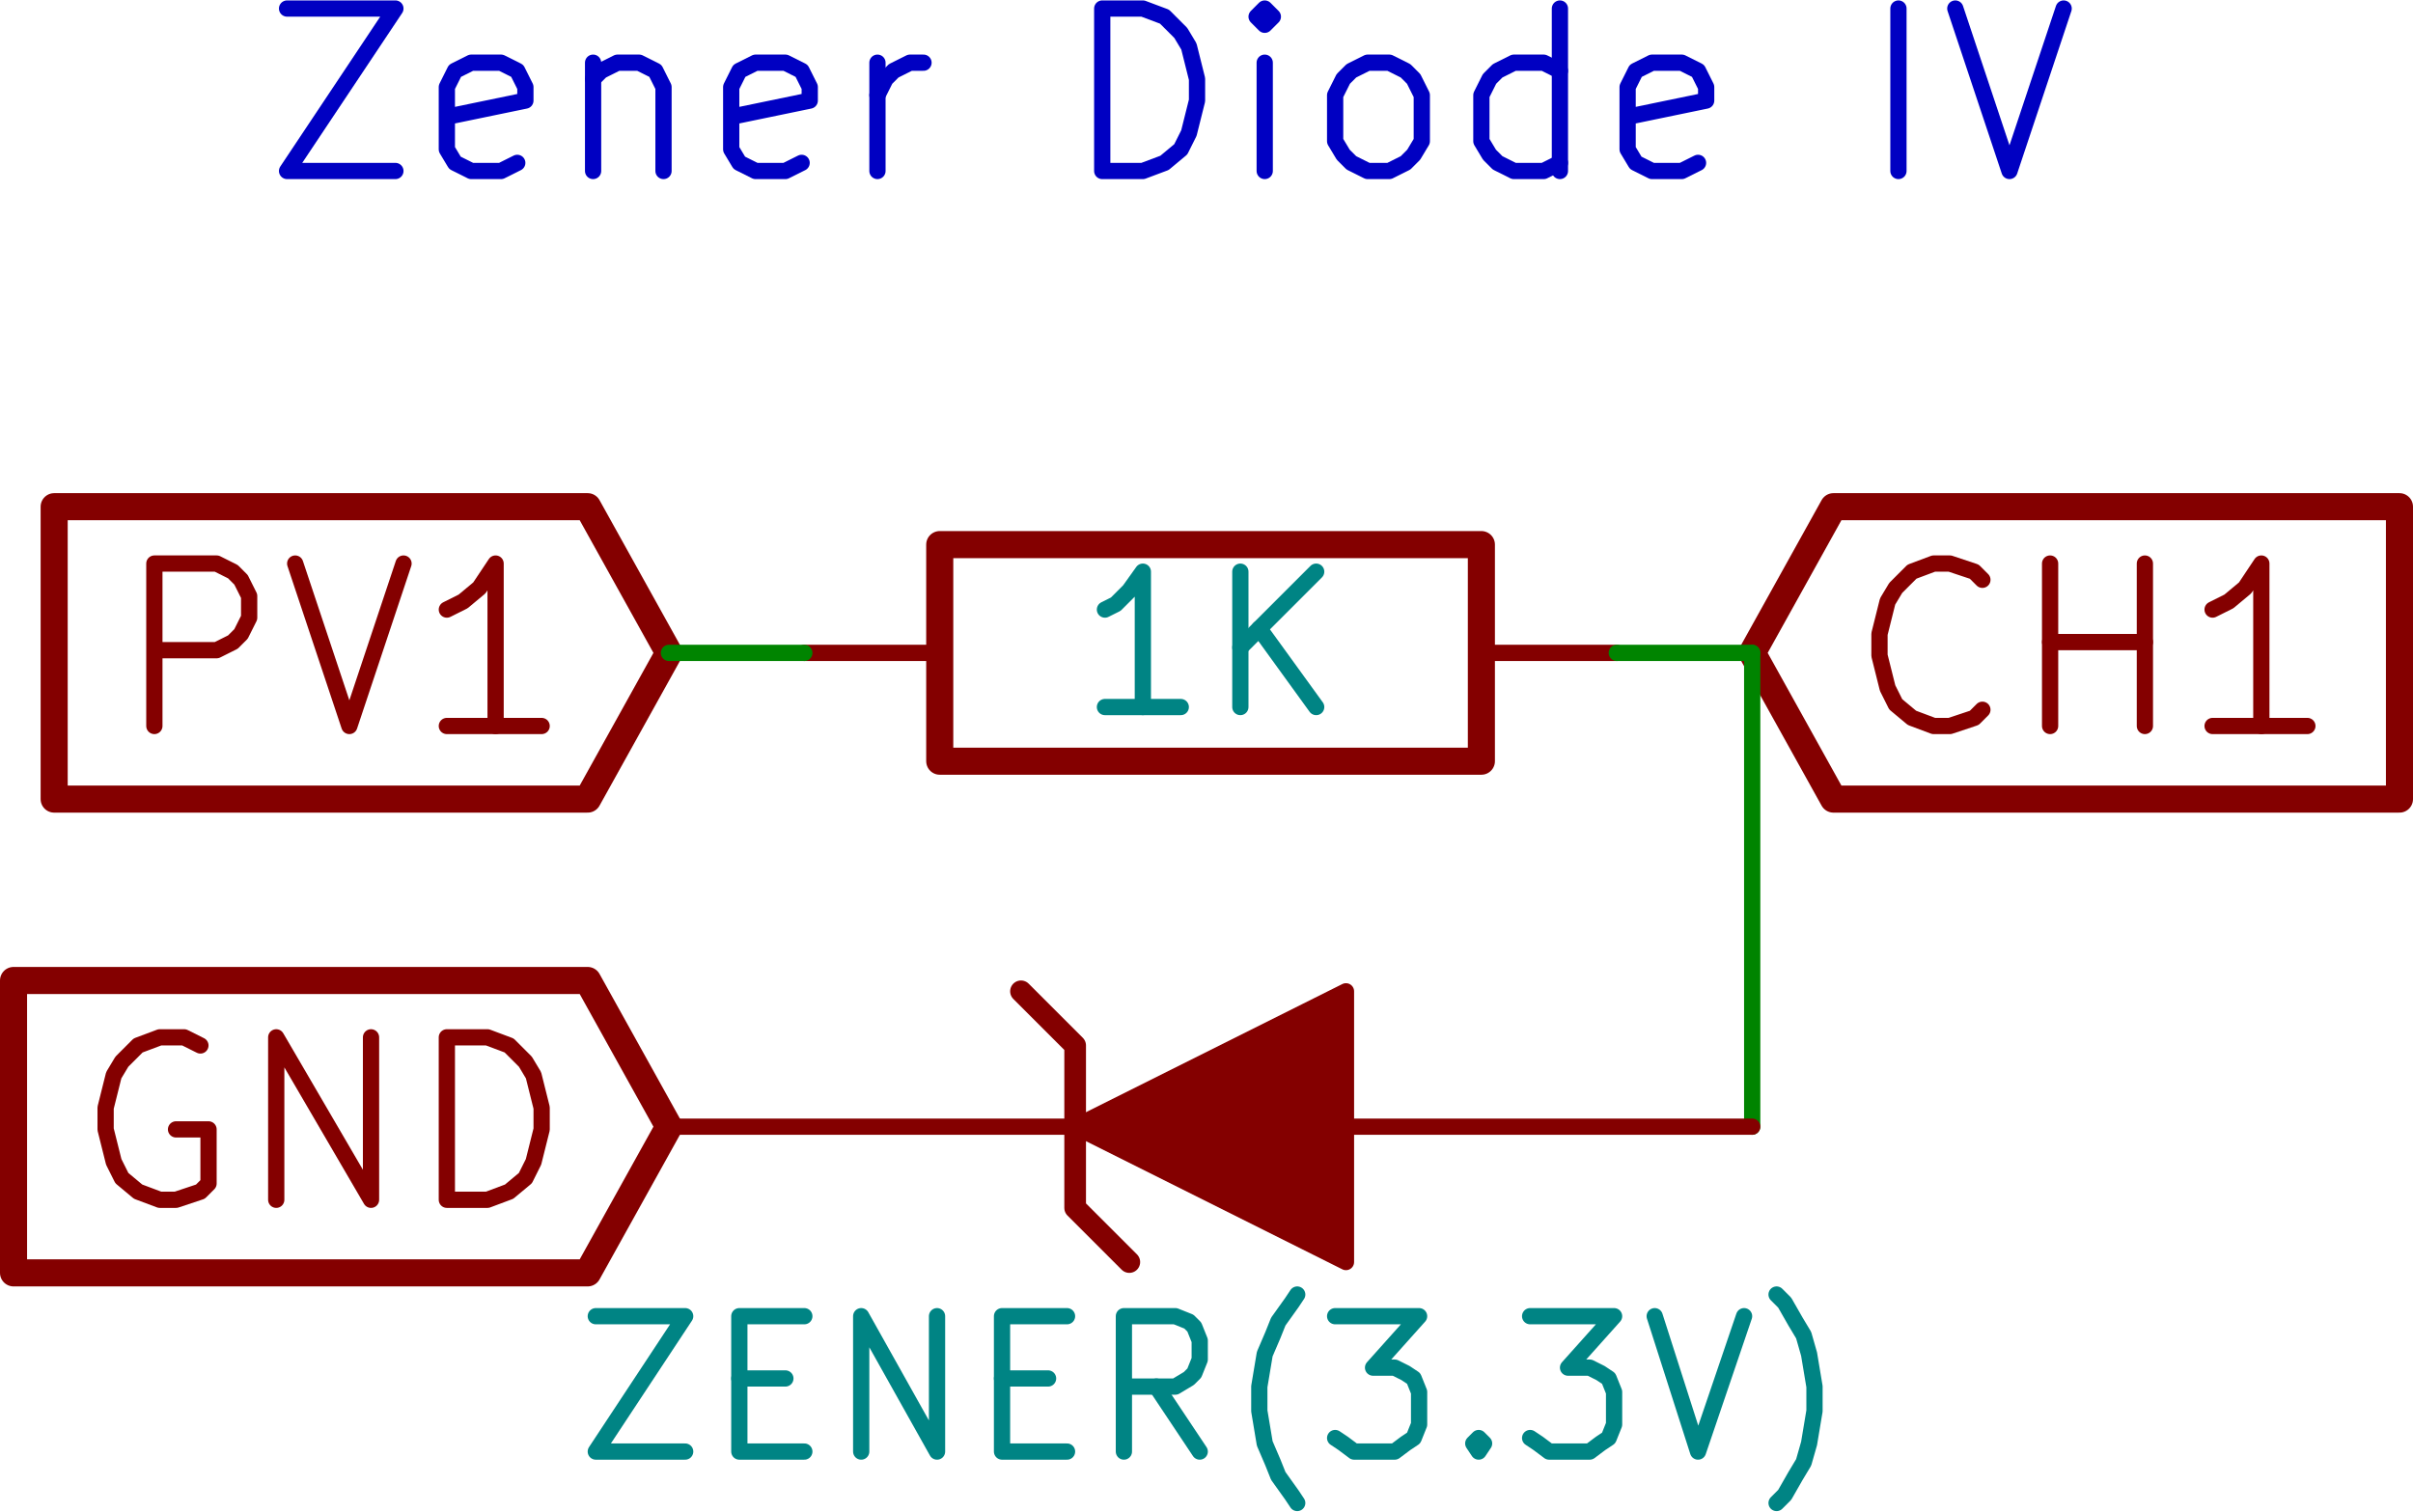
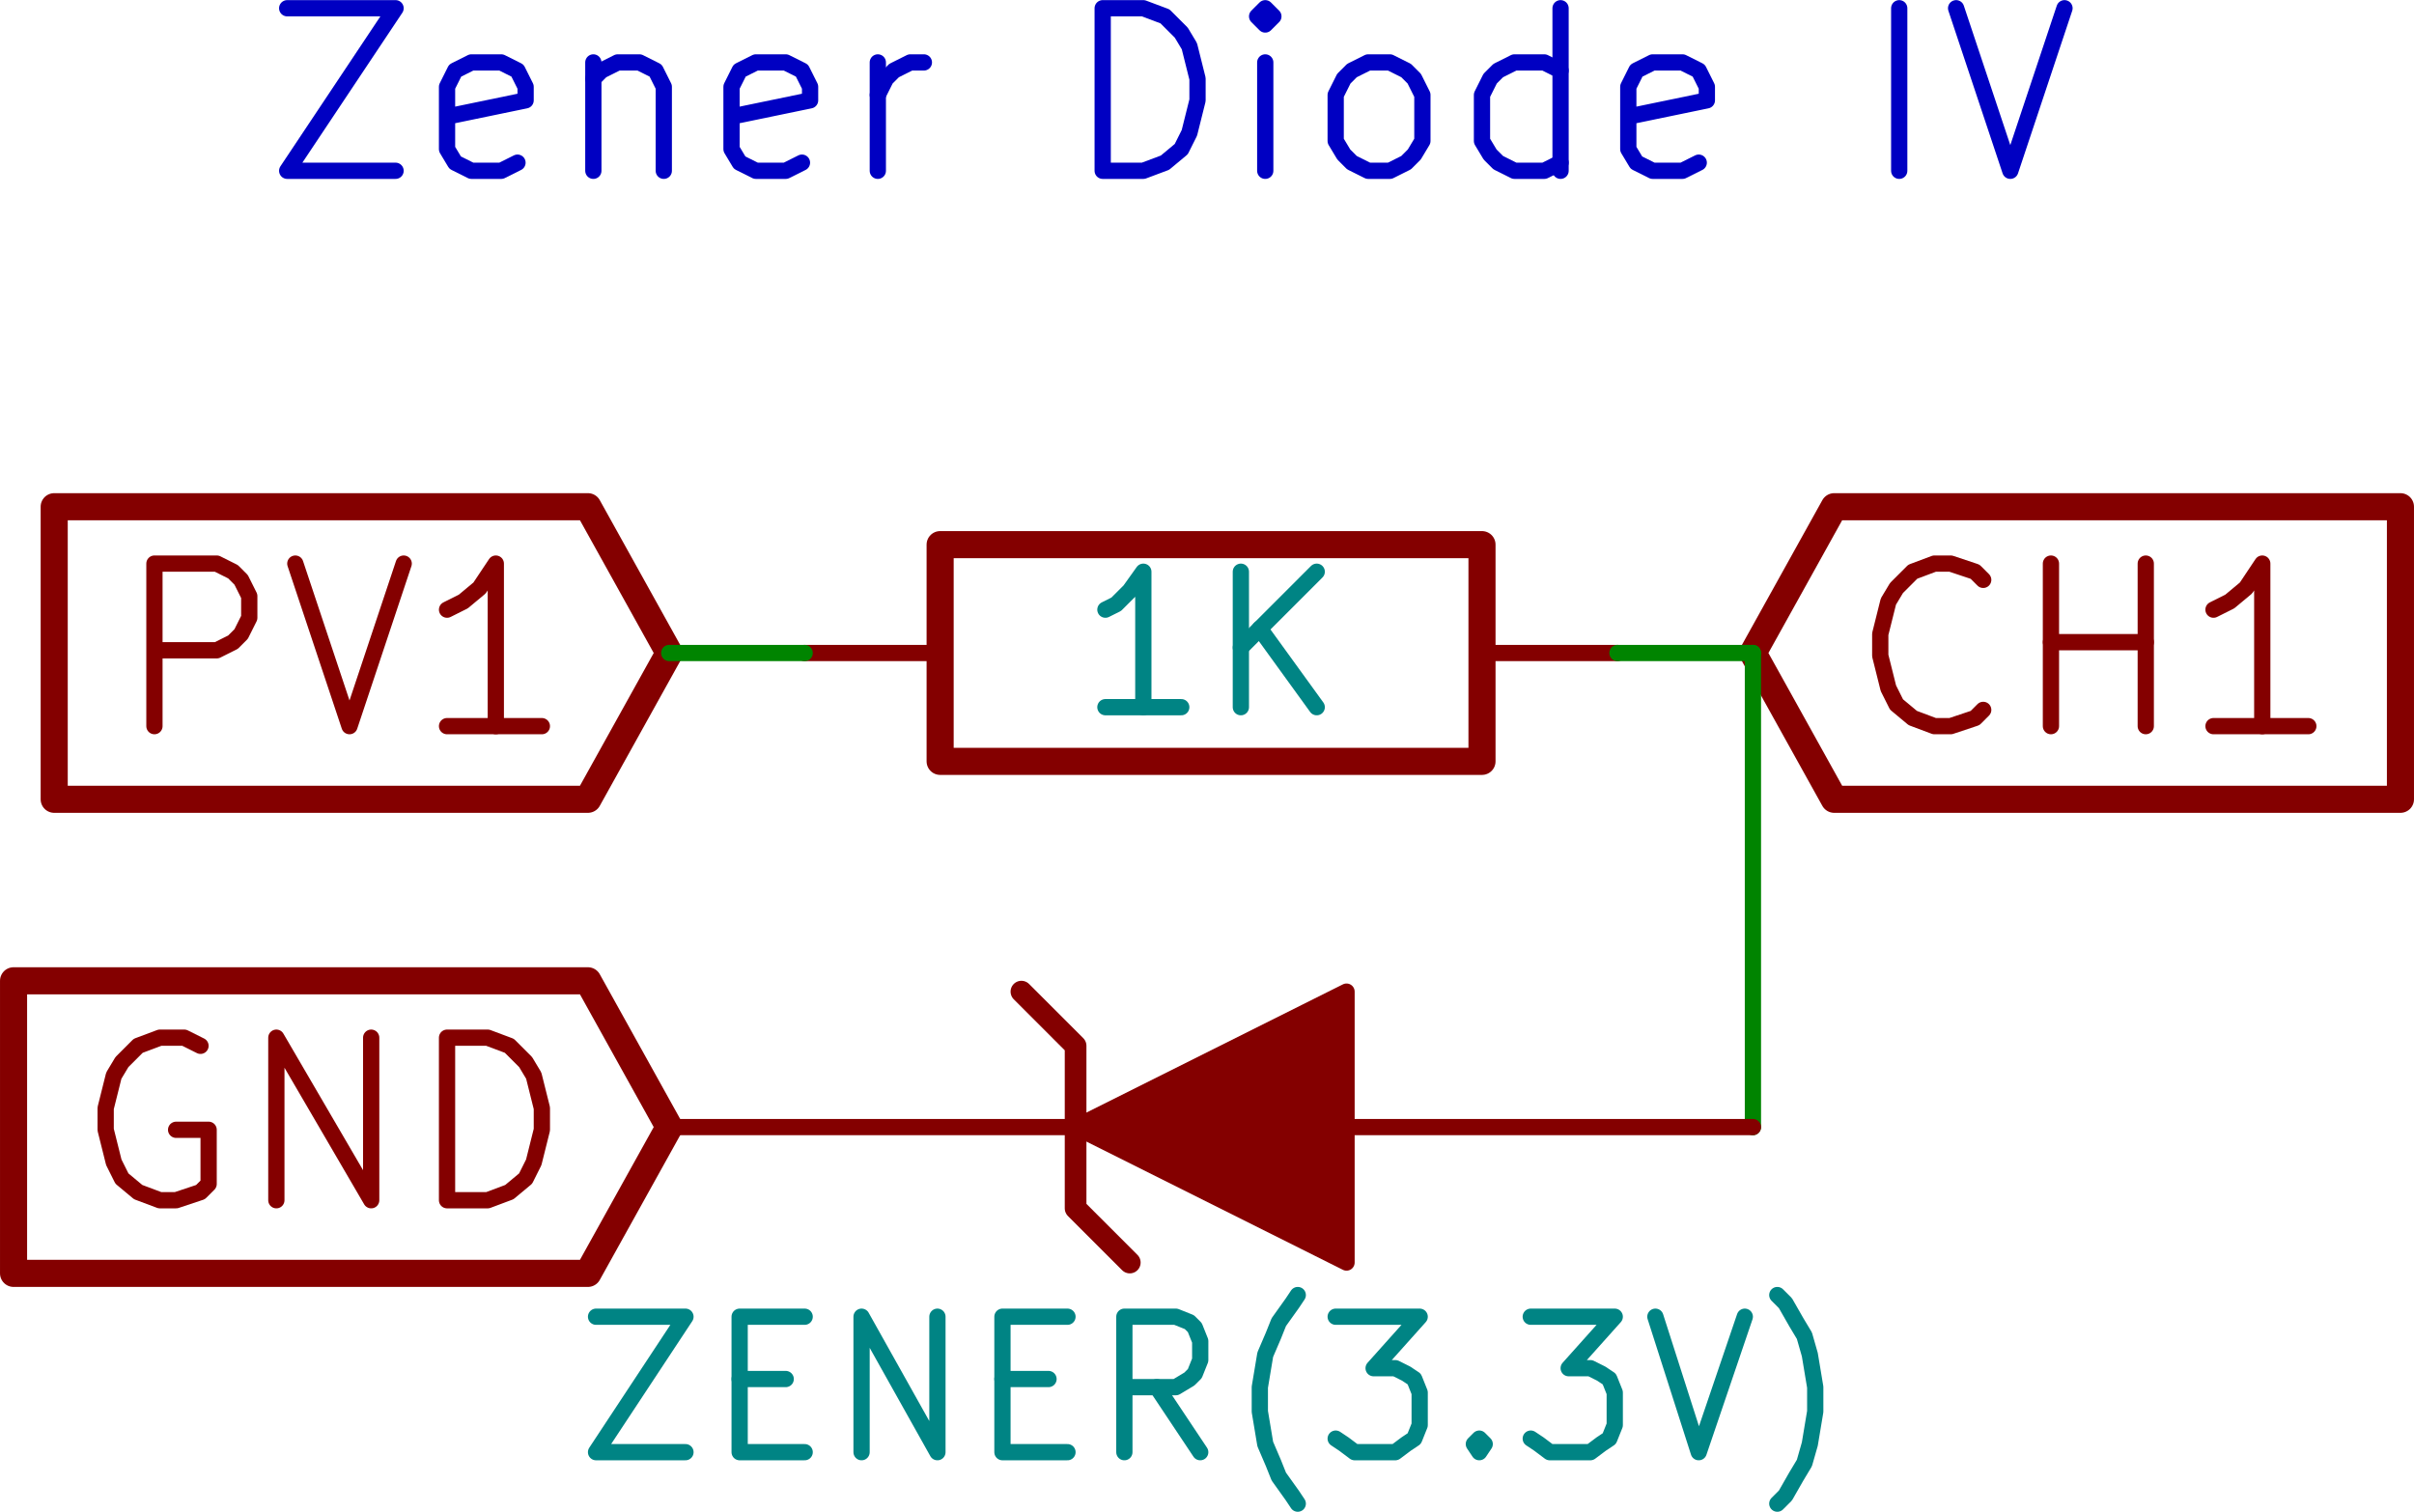
- <svg xmlns="http://www.w3.org/2000/svg" version="1.1" width="2.263cm" height="1.418cm" viewBox="0 0 8909.998 5580.782" id="svg2">
-   <defs id="defs1236" />
-   <g style="fill:#000000;fill-opacity:1;stroke:#000000;stroke-linecap:round;stroke-linejoin:round;stroke-opacity:1" id="g8" transform="translate(-17864.523,-40988.093)" />
-   <g style="fill:#000000;fill-opacity:0;stroke:#000000;stroke-width:60;stroke-linecap:round;stroke-linejoin:round;stroke-opacity:1" id="g10" transform="translate(-17864.523,-40988.093)" />
-   <g style="fill:#840000;fill-opacity:0;stroke:#840000;stroke-width:0;stroke-linecap:round;stroke-linejoin:round;stroke-opacity:1" id="g58" transform="translate(-17864.523,-40988.093)" />
-   <g style="fill:#840000;fill-opacity:0;stroke:#840000;stroke-width:0;stroke-linecap:round;stroke-linejoin:round;stroke-opacity:1" id="g74" transform="translate(-17864.523,-40988.093)" />
-   <g style="fill:#008484;fill-opacity:0;stroke:#008484;stroke-width:0;stroke-linecap:round;stroke-linejoin:round;stroke-opacity:1" id="g100" transform="translate(-17864.523,-40988.093)" />
-   <g style="fill:#840000;fill-opacity:0;stroke:#840000;stroke-width:0;stroke-linecap:round;stroke-linejoin:round;stroke-opacity:1" id="g102" transform="translate(-17864.523,-40988.093)" />
-   <g style="fill:#840000;fill-opacity:0;stroke:#840000;stroke-width:60;stroke-linecap:round;stroke-linejoin:round;stroke-opacity:1" id="g154" transform="translate(-17864.523,-40988.093)" />
-   <g style="fill:#840000;fill-opacity:0;stroke:#840000;stroke-width:0;stroke-linecap:round;stroke-linejoin:round;stroke-opacity:1" id="g218" transform="translate(-17864.523,-40988.093)" />
-   <g style="fill:#840000;fill-opacity:0;stroke:#840000;stroke-width:0;stroke-linecap:round;stroke-linejoin:round;stroke-opacity:1" id="g234" transform="translate(-17864.523,-40988.093)" />
-   <g style="fill:#840000;fill-opacity:0;stroke:#840000;stroke-width:60;stroke-linecap:round;stroke-linejoin:round;stroke-opacity:1" id="g270" transform="translate(-17864.523,-40988.093)" />
-   <g style="fill:#840000;fill-opacity:0;stroke:#840000;stroke-width:0;stroke-linecap:round;stroke-linejoin:round;stroke-opacity:1" id="g372" transform="translate(-17864.523,-40988.093)" />
-   <g style="fill:#840000;fill-opacity:0;stroke:#840000;stroke-width:60;stroke-linecap:round;stroke-linejoin:round;stroke-opacity:1" id="g398" transform="translate(-17864.523,-40988.093)" />
-   <g style="fill:#0000c2;fill-opacity:0;stroke:#0000c2;stroke-width:0;stroke-linecap:round;stroke-linejoin:round;stroke-opacity:1" id="g432" transform="translate(-17864.523,-40988.093)" />
-   <g style="fill:#840000;fill-opacity:0;stroke:#840000;stroke-width:0;stroke-linecap:round;stroke-linejoin:round;stroke-opacity:1" id="g434" transform="translate(-17864.523,-40988.093)" />
-   <g style="fill:#840000;fill-opacity:0;stroke:#840000;stroke-width:0;stroke-linecap:round;stroke-linejoin:round;stroke-opacity:1" id="g508" transform="translate(-17864.523,-40988.093)" />
-   <g style="fill:#840000;fill-opacity:0;stroke:#840000;stroke-width:0;stroke-linecap:round;stroke-linejoin:round;stroke-opacity:1" id="g524" transform="translate(-17864.523,-40988.093)" />
-   <g style="fill:#008484;fill-opacity:0;stroke:#008484;stroke-width:0;stroke-linecap:round;stroke-linejoin:round;stroke-opacity:1" id="g550" transform="translate(-17864.523,-40988.093)" />
-   <g style="fill:#840000;fill-opacity:0;stroke:#840000;stroke-width:0;stroke-linecap:round;stroke-linejoin:round;stroke-opacity:1" id="g552" transform="translate(-17864.523,-40988.093)" />
-   <g style="fill:#840000;fill-opacity:0;stroke:#840000;stroke-width:60;stroke-linecap:round;stroke-linejoin:round;stroke-opacity:1" id="g604" transform="translate(-17864.523,-40988.093)" />
-   <g style="fill:#840000;fill-opacity:0;stroke:#840000;stroke-width:0;stroke-linecap:round;stroke-linejoin:round;stroke-opacity:1" id="g658" transform="translate(-17864.523,-40988.093)" />
-   <g style="fill:#008400;fill-opacity:0;stroke:#008400;stroke-width:0;stroke-linecap:round;stroke-linejoin:round;stroke-opacity:1" id="g682" transform="translate(-17864.523,-40988.093)" />
-   <g style="fill:#008400;fill-opacity:1;stroke:#008400;stroke-width:60;stroke-linecap:round;stroke-linejoin:round;stroke-opacity:1" id="g688" transform="translate(-17864.523,-40988.093)" />
-   <g style="fill:#008400;fill-opacity:0;stroke:#008400;stroke-width:0;stroke-linecap:round;stroke-linejoin:round;stroke-opacity:1" id="g694" transform="translate(-17864.523,-40988.093)" />
-   <g style="fill:#008400;fill-opacity:1;stroke:#008400;stroke-width:60;stroke-linecap:round;stroke-linejoin:round;stroke-opacity:1" id="g700" transform="translate(-17864.523,-40988.093)" />
-   <g style="fill:#0000c2;fill-opacity:0;stroke:#0000c2;stroke-width:60;stroke-linecap:round;stroke-linejoin:round;stroke-opacity:1" id="g708" transform="translate(-17864.523,-40988.093)" />
-   <g style="fill:#0000c2;fill-opacity:0;stroke:#0000c2;stroke-width:60;stroke-linecap:round;stroke-linejoin:round;stroke-opacity:1" id="g714" transform="translate(-17864.523,-40988.093)" />
-   <g style="fill:#008400;fill-opacity:0;stroke:#008400;stroke-width:0;stroke-linecap:round;stroke-linejoin:round;stroke-opacity:1" id="g722" transform="translate(-17864.523,-40988.093)" />
-   <g style="fill:#008400;fill-opacity:1;stroke:#008400;stroke-width:60;stroke-linecap:round;stroke-linejoin:round;stroke-opacity:1" id="g728" transform="translate(-17864.523,-40988.093)" />
-   <g style="fill:#008400;fill-opacity:0;stroke:#008400;stroke-width:0;stroke-linecap:round;stroke-linejoin:round;stroke-opacity:1" id="g742" transform="translate(-17864.523,-40988.093)" />
-   <g style="fill:#008400;fill-opacity:1;stroke:#008400;stroke-width:60;stroke-linecap:round;stroke-linejoin:round;stroke-opacity:1" id="g748" transform="translate(-17864.523,-40988.093)" />
-   <g style="fill:#008400;fill-opacity:0;stroke:#008400;stroke-width:0;stroke-linecap:round;stroke-linejoin:round;stroke-opacity:1" id="g754" transform="translate(-17864.523,-40988.093)" />
-   <g style="fill:#008400;fill-opacity:1;stroke:#008400;stroke-width:60;stroke-linecap:round;stroke-linejoin:round;stroke-opacity:1" id="g760" transform="translate(-17864.523,-40988.093)" />
-   <g style="fill:#008400;fill-opacity:0;stroke:#008400;stroke-width:0;stroke-linecap:round;stroke-linejoin:round;stroke-opacity:1" id="g776" transform="translate(-17864.523,-40988.093)" />
-   <g style="fill:#008400;fill-opacity:1;stroke:#008400;stroke-width:60;stroke-linecap:round;stroke-linejoin:round;stroke-opacity:1" id="g782" transform="translate(-17864.523,-40988.093)" />
-   <g style="fill:#0000c2;fill-opacity:0;stroke:#0000c2;stroke-width:60;stroke-linecap:round;stroke-linejoin:round;stroke-opacity:1" id="g790" transform="translate(-17864.523,-40988.093)" />
-   <g style="fill:#0000c2;fill-opacity:0;stroke:#0000c2;stroke-width:60;stroke-linecap:round;stroke-linejoin:round;stroke-opacity:1" id="g796" transform="translate(-17864.523,-40988.093)" />
-   <g style="fill:#008400;fill-opacity:0;stroke:#008400;stroke-width:0;stroke-linecap:round;stroke-linejoin:round;stroke-opacity:1" id="g808" transform="translate(-17864.523,-40988.093)" />
-   <g style="fill:#008400;fill-opacity:1;stroke:#008400;stroke-width:60;stroke-linecap:round;stroke-linejoin:round;stroke-opacity:1" id="g814" transform="translate(-17864.523,-40988.093)" />
-   <g style="fill:#008400;fill-opacity:0;stroke:#008400;stroke-width:0;stroke-linecap:round;stroke-linejoin:round;stroke-opacity:1" id="g820" transform="translate(-17864.523,-40988.093)" />
-   <g style="fill:#008400;fill-opacity:1;stroke:#008400;stroke-width:60;stroke-linecap:round;stroke-linejoin:round;stroke-opacity:1" id="g826" transform="translate(-17864.523,-40988.093)" />
-   <g style="fill:#008400;fill-opacity:0;stroke:#008400;stroke-width:0;stroke-linecap:round;stroke-linejoin:round;stroke-opacity:1" id="g834" transform="translate(-17864.523,-40988.093)" />
-   <g style="fill:#008400;fill-opacity:1;stroke:#008400;stroke-width:60;stroke-linecap:round;stroke-linejoin:round;stroke-opacity:1" id="g840" transform="translate(-17864.523,-40988.093)" />
-   <g style="fill:#840000;fill-opacity:0;stroke:#840000;stroke-width:0;stroke-linecap:round;stroke-linejoin:round;stroke-opacity:1" id="g884" transform="translate(-17864.523,-40988.093)" />
-   <g style="fill:#008400;fill-opacity:0;stroke:#008400;stroke-width:0;stroke-linecap:round;stroke-linejoin:round;stroke-opacity:1" id="g924" transform="translate(-17864.523,-40988.093)" />
-   <g style="fill:#840000;fill-opacity:0;stroke:#840000;stroke-width:0;stroke-linecap:round;stroke-linejoin:round;stroke-opacity:1" id="g926" transform="translate(-17864.523,-40988.093)" />
-   <g style="fill:#008400;fill-opacity:0;stroke:#008400;stroke-width:0;stroke-linecap:round;stroke-linejoin:round;stroke-opacity:1" id="g958" transform="translate(-17864.523,-40988.093)" />
-   <g style="fill:#840000;fill-opacity:0;stroke:#840000;stroke-width:0;stroke-linecap:round;stroke-linejoin:round;stroke-opacity:1" id="g960" transform="translate(-17864.523,-40988.093)" />
-   <g style="fill:#840000;fill-opacity:0;stroke:#840000;stroke-width:60;stroke-linecap:round;stroke-linejoin:round;stroke-opacity:1" id="g1004" transform="translate(-17864.523,-40988.093)" />
-   <g style="fill:#840000;fill-opacity:0;stroke:#840000;stroke-width:0;stroke-linecap:round;stroke-linejoin:round;stroke-opacity:1" id="g1024" transform="translate(-17864.523,-40988.093)" />
-   <g style="fill:#840000;fill-opacity:0;stroke:#840000;stroke-width:60;stroke-linecap:round;stroke-linejoin:round;stroke-opacity:1" id="g1068" transform="translate(-17864.523,-40988.093)" />
-   <g style="fill:#840000;fill-opacity:0;stroke:#840000;stroke-width:60;stroke-linecap:round;stroke-linejoin:round;stroke-opacity:1" id="g1116" transform="translate(-17864.523,-40988.093)" />
-   <g style="fill:#0000c2;fill-opacity:0;stroke:#0000c2;stroke-width:0;stroke-linecap:round;stroke-linejoin:round;stroke-opacity:1" id="g1152" transform="translate(-17864.523,-40988.093)" />
-   <g style="fill:#840000;fill-opacity:0;stroke:#840000;stroke-width:0;stroke-linecap:round;stroke-linejoin:round;stroke-opacity:1" id="g1154" transform="translate(-17864.523,-40988.093)" />
-   <g style="fill:#008400;fill-opacity:0;stroke:#008400;stroke-width:0;stroke-linecap:round;stroke-linejoin:round;stroke-opacity:1" id="g1186" transform="translate(-17864.523,-40988.093)" />
-   <g style="fill:#840000;fill-opacity:0;stroke:#840000;stroke-width:0;stroke-linecap:round;stroke-linejoin:round;stroke-opacity:1" id="g1188" transform="translate(-17864.523,-40988.093)" />
+ <svg xmlns="http://www.w3.org/2000/svg" id="svg2" width="85.536" height="53.575" version="1.1" viewBox="0 0 8909.998 5580.782">
  <path style="fill:#840000;fill-opacity:0;stroke:#840000;stroke-width:60;stroke-linecap:round;stroke-linejoin:round;stroke-opacity:1" id="path1076-6" d="m 569.998,2680.426 0,-600 230,0 60,30 30,30 30,60 0,80 -30,60 -30,30 -60,30 -230,0" />
  <path style="fill:#840000;fill-opacity:0;stroke:#840000;stroke-width:60;stroke-linecap:round;stroke-linejoin:round;stroke-opacity:1" id="path1078-2" d="m 1089.998,2080.426 200,600 200,-600" />
  <path style="fill:#840000;fill-opacity:0;stroke:#840000;stroke-width:60;stroke-linecap:round;stroke-linejoin:round;stroke-opacity:1" id="path1080-6" d="m 1999.998,2680.426 -350,0" />
  <path style="fill:#840000;fill-opacity:0;stroke:#840000;stroke-width:60;stroke-linecap:round;stroke-linejoin:round;stroke-opacity:1" id="path1082-3" d="m 1829.998,2680.426 0,-600 -60,90 -60,50 -60,30" />
-   <polyline transform="translate(-7530.001,-30089.569)" style="fill:#840000;fill-opacity:0;stroke:#840000;stroke-width:100;stroke-linecap:round;stroke-linejoin:round;stroke-opacity:1" id="polyline1086-3" points="10000,32500 9700,31960 7730,31960 7730,32500 7730,33040 9700,33040 10000,32500 " />
+   <polyline style="fill:#840000;fill-opacity:0;stroke:#840000;stroke-width:100;stroke-linecap:round;stroke-linejoin:round;stroke-opacity:1" id="polyline1086-3" points="10000 32500 9700 31960 7730 31960 7730 32500 7730 33040 9700 33040 10000 32500" transform="translate(-7530.001,-30089.569)" />
  <path style="fill:#840000;fill-opacity:0;stroke:#840000;stroke-width:60;stroke-linecap:round;stroke-linejoin:round;stroke-opacity:1" id="path1090-2" d="m 7319.997,2620.426 -30,30 -90,30 -60,0 -80,-30 -60,-50 -30,-60 -30,-120 0,-80 30,-120 30,-50 60,-60 80,-30 60,0 90,30 30,30" />
  <path style="fill:#840000;fill-opacity:0;stroke:#840000;stroke-width:60;stroke-linecap:round;stroke-linejoin:round;stroke-opacity:1" id="path1092-5" d="m 7569.997,2680.426 0,-600" />
  <path style="fill:#840000;fill-opacity:0;stroke:#840000;stroke-width:60;stroke-linecap:round;stroke-linejoin:round;stroke-opacity:1" id="path1094-2" d="m 7569.997,2370.426 350,0" />
  <path style="fill:#840000;fill-opacity:0;stroke:#840000;stroke-width:60;stroke-linecap:round;stroke-linejoin:round;stroke-opacity:1" id="path1096-0" d="m 7919.997,2680.426 0,-600" />
  <path style="fill:#840000;fill-opacity:0;stroke:#840000;stroke-width:60;stroke-linecap:round;stroke-linejoin:round;stroke-opacity:1" id="path1098-5" d="m 8519.997,2680.426 -350,0" />
  <path style="fill:#840000;fill-opacity:0;stroke:#840000;stroke-width:60;stroke-linecap:round;stroke-linejoin:round;stroke-opacity:1" id="path1100" d="m 8349.997,2680.426 0,-600 -60,90 -60,50 -60,30" />
-   <polyline transform="translate(-7530.001,-30089.569)" style="fill:#840000;fill-opacity:0;stroke:#840000;stroke-width:100;stroke-linecap:round;stroke-linejoin:round;stroke-opacity:1" id="polyline1104" points="14000,32500 14300,33040 16390,33040 16390,32500 16390,31960 14300,31960 14000,32500 " />
+   <polyline style="fill:#840000;fill-opacity:0;stroke:#840000;stroke-width:100;stroke-linecap:round;stroke-linejoin:round;stroke-opacity:1" id="polyline1104" points="14000 32500 14300 33040 16390 33040 16390 32500 16390 31960 14300 31960 14000 32500" transform="translate(-7530.001,-30089.569)" />
  <path style="fill:#840000;fill-opacity:0;stroke:#840000;stroke-width:60;stroke-linecap:round;stroke-linejoin:round;stroke-opacity:1" id="path1108-7" d="m 739.998,3860.426 -60,-30 -90,0 -80,30 -60,60 -30,50 -30,120 0,80 30,120 30,60 60,50 80,30 60,0 90,-30 30,-30 0,-200 -120,0" />
  <path style="fill:#840000;fill-opacity:0;stroke:#840000;stroke-width:60;stroke-linecap:round;stroke-linejoin:round;stroke-opacity:1" id="path1110-2" d="m 1019.998,4430.426 0,-600 350,600 0,-600" />
  <path style="fill:#840000;fill-opacity:0;stroke:#840000;stroke-width:60;stroke-linecap:round;stroke-linejoin:round;stroke-opacity:1" id="path1112" d="m 1649.998,4430.426 0,-600 150,0 80,30 60,60 30,50 30,120 0,80 -30,120 -30,60 -60,50 -80,30 -150,0" />
-   <polyline transform="translate(-7530.001,-30089.569)" style="fill:#840000;fill-opacity:0;stroke:#840000;stroke-width:100;stroke-linecap:round;stroke-linejoin:round;stroke-opacity:1" id="polyline1116" points="10000,34250 9700,33710 7580,33710 7580,34250 7580,34790 9700,34790 10000,34250 " />
+   <polyline style="fill:#840000;fill-opacity:0;stroke:#840000;stroke-width:100;stroke-linecap:round;stroke-linejoin:round;stroke-opacity:1" id="polyline1116" points="10000 34250 9700 33710 7580 33710 7580 34250 7580 34790 9700 34790 10000 34250" transform="translate(-7530.001,-30089.569)" />
  <path style="fill:#0000c2;fill-opacity:0;stroke:#0000c2;stroke-width:60;stroke-linecap:round;stroke-linejoin:round;stroke-opacity:1" id="path1122-5" d="m 1059.998,30.427 400,0 -400,599.999 400,0" />
  <path style="fill:#0000c2;fill-opacity:0;stroke:#0000c2;stroke-width:60;stroke-linecap:round;stroke-linejoin:round;stroke-opacity:1" id="path1124-3" d="m 1909.998,600.426 -60,30 -110,0 -60,-30 -30,-50 0,-229.999 30,-60 60,-30 110,0 60,30 30,60 0,50 -290,60" />
  <path style="fill:#0000c2;fill-opacity:0;stroke:#0000c2;stroke-width:60;stroke-linecap:round;stroke-linejoin:round;stroke-opacity:1" id="path1126-0" d="m 2189.998,230.427 0,399.999" />
  <path style="fill:#0000c2;fill-opacity:0;stroke:#0000c2;stroke-width:60;stroke-linecap:round;stroke-linejoin:round;stroke-opacity:1" id="path1128-4" d="m 2189.998,290.427 30,-30 60,-30 80,0 60,30 30,60 0,309.999" />
  <path style="fill:#0000c2;fill-opacity:0;stroke:#0000c2;stroke-width:60;stroke-linecap:round;stroke-linejoin:round;stroke-opacity:1" id="path1130-2" d="m 2959.997,600.426 -59.999,30 -110,0 -60,-30 -30,-50 0,-229.999 30,-60 60,-30 110,0 59.999,30 30,60 0,50 -289.999,60" />
  <path style="fill:#0000c2;fill-opacity:0;stroke:#0000c2;stroke-width:60;stroke-linecap:round;stroke-linejoin:round;stroke-opacity:1" id="path1132-4" d="m 3239.998,630.426 0,-399.999" />
  <path style="fill:#0000c2;fill-opacity:0;stroke:#0000c2;stroke-width:60;stroke-linecap:round;stroke-linejoin:round;stroke-opacity:1" id="path1134-1" d="m 3239.998,350.427 29.999,-60 30,-30 60,-30 50,0" />
  <path style="fill:#0000c2;fill-opacity:0;stroke:#0000c2;stroke-width:60;stroke-linecap:round;stroke-linejoin:round;stroke-opacity:1" id="path1136-5" d="m 4069.997,630.426 0,-599.999 150,0 80,30 60,60 30,50 30,120 0,80 -30,119.999 -30,60 -60,50 -80,30 -150,0" />
  <path style="fill:#0000c2;fill-opacity:0;stroke:#0000c2;stroke-width:60;stroke-linecap:round;stroke-linejoin:round;stroke-opacity:1" id="path1138" d="m 4669.997,630.426 0,-399.999" />
  <path style="fill:#0000c2;fill-opacity:0;stroke:#0000c2;stroke-width:60;stroke-linecap:round;stroke-linejoin:round;stroke-opacity:1" id="path1140-4" d="m 4669.997,30.427 -30,30 30,30 30,-30 -30,-30 0,60" />
  <path style="fill:#0000c2;fill-opacity:0;stroke:#0000c2;stroke-width:60;stroke-linecap:round;stroke-linejoin:round;stroke-opacity:1" id="path1142-7" d="m 5049.997,630.426 -60,-30 -30,-30 -30,-50 0,-169.999 30,-60 30,-30 60,-30 80,0 60,30 30,30 30,60 0,169.999 -30,50 -30,30 -60,30 -80,0" />
  <path style="fill:#0000c2;fill-opacity:0;stroke:#0000c2;stroke-width:60;stroke-linecap:round;stroke-linejoin:round;stroke-opacity:1" id="path1144-0" d="m 5759.997,630.426 0,-599.999" />
  <path style="fill:#0000c2;fill-opacity:0;stroke:#0000c2;stroke-width:60;stroke-linecap:round;stroke-linejoin:round;stroke-opacity:1" id="path1146-0" d="m 5759.997,600.426 -60,30 -110,0 -60,-30 -30,-30 -30,-50 0,-169.999 30,-60 30,-30 60,-30 110,0 60,30" />
  <path style="fill:#0000c2;fill-opacity:0;stroke:#0000c2;stroke-width:60;stroke-linecap:round;stroke-linejoin:round;stroke-opacity:1" id="path1148-9" d="m 6269.997,600.426 -60,30 -110,0 -60,-30 -30,-50 0,-229.999 30,-60 60,-30 110,0 60,30 30,60 0,50 -290,60" />
  <path style="fill:#0000c2;fill-opacity:0;stroke:#0000c2;stroke-width:60;stroke-linecap:round;stroke-linejoin:round;stroke-opacity:1" id="path1150-5" d="m 7009.997,630.426 0,-599.999" />
  <path style="fill:#0000c2;fill-opacity:0;stroke:#0000c2;stroke-width:60;stroke-linecap:round;stroke-linejoin:round;stroke-opacity:1" id="path1152" d="m 7219.997,30.427 200,599.999 200,-599.999" />
-   <rect style="fill:#840000;fill-opacity:0;stroke:#840000;stroke-width:100;stroke-linecap:round;stroke-linejoin:round;stroke-opacity:1" id="rect1160" rx="0" height="800" width="2000" y="2010.427" x="3469.998" />
+   <rect style="fill:#840000;fill-opacity:0;stroke:#840000;stroke-width:100;stroke-linecap:round;stroke-linejoin:round;stroke-opacity:1" id="rect1160" width="2000" height="800" x="3469.998" y="2010.427" rx="0" />
  <path style="fill:#840000;fill-opacity:0;stroke:#840000;stroke-width:60;stroke-linecap:round;stroke-linejoin:round;stroke-opacity:1" id="path1164-8" d="m 5469.997,2410.426 500,0" />
  <path style="fill:#840000;fill-opacity:0;stroke:#840000;stroke-width:60;stroke-linecap:round;stroke-linejoin:round;stroke-opacity:1" id="path1166" d="m 3469.997,2410.426 -500,0" />
  <path style="fill:#008484;fill-opacity:0;stroke:#008484;stroke-width:60;stroke-linecap:round;stroke-linejoin:round;stroke-opacity:1" id="path1170-9" d="m 4359.997,2610.426 -280,0" />
  <path style="fill:#008484;fill-opacity:0;stroke:#008484;stroke-width:60;stroke-linecap:round;stroke-linejoin:round;stroke-opacity:1" id="path1172-6" d="m 4219.997,2610.426 0,-500 -50,70 -50,50 -40,20" />
  <path style="fill:#008484;fill-opacity:0;stroke:#008484;stroke-width:60;stroke-linecap:round;stroke-linejoin:round;stroke-opacity:1" id="path1174-8" d="m 4579.997,2610.426 0,-500" />
  <path style="fill:#008484;fill-opacity:0;stroke:#008484;stroke-width:60;stroke-linecap:round;stroke-linejoin:round;stroke-opacity:1" id="path1176-3" d="m 4859.997,2610.426 -210,-290" />
  <path style="fill:#008484;fill-opacity:0;stroke:#008484;stroke-width:60;stroke-linecap:round;stroke-linejoin:round;stroke-opacity:1" id="path1178" d="m 4859.997,2110.426 -280,280" />
  <path style="fill:#008400;fill-opacity:0;stroke:#008400;stroke-width:60;stroke-linecap:round;stroke-linejoin:round;stroke-opacity:1" id="path1182-4" d="m 2469.998,2410.426 499.999,0" />
  <path style="fill:#008400;fill-opacity:0;stroke:#008400;stroke-width:60;stroke-linecap:round;stroke-linejoin:round;stroke-opacity:1" id="path1184-2" d="m 5969.997,2410.426 500,0" />
  <path style="fill:#008400;fill-opacity:0;stroke:#008400;stroke-width:60;stroke-linecap:round;stroke-linejoin:round;stroke-opacity:1" id="path1186" d="m 6469.997,2410.426 0,1750" />
-   <polyline transform="translate(-7530.001,-30089.569)" style="fill:#840000;fill-opacity:0;stroke:#840000;stroke-width:80;stroke-linecap:round;stroke-linejoin:round;stroke-opacity:1" id="polyline1194" points="11300,33750 11500,33950 11500,34550 11700,34750 11700,34750 " />
-   <polyline transform="translate(-7530.001,-30089.569)" id="polyline1198" points="11500,34250 12500,33750 12500,34750 11500,34250 11500,34250 " style="fill:#840000;fill-opacity:1;fill-rule:evenodd;stroke:#840000;stroke-width:60;stroke-linecap:round;stroke-linejoin:round;stroke-opacity:1" />
+   <polyline style="fill:#840000;fill-opacity:0;stroke:#840000;stroke-width:80;stroke-linecap:round;stroke-linejoin:round;stroke-opacity:1" id="polyline1194" points="11300 33750 11500 33950 11500 34550 11700 34750 11700 34750" transform="translate(-7530.001,-30089.569)" />
+   <polyline id="polyline1198" points="11500 34250 12500 33750 12500 34750 11500 34250 11500 34250" transform="translate(-7530.001,-30089.569)" style="fill:#840000;fill-opacity:1;fill-rule:evenodd;stroke:#840000;stroke-width:60;stroke-linecap:round;stroke-linejoin:round;stroke-opacity:1" />
  <path style="fill:#840000;fill-opacity:0;stroke:#840000;stroke-width:60;stroke-linecap:round;stroke-linejoin:round;stroke-opacity:1" id="path1202-1" d="m 3969.997,4160.426 -1499.999,0" />
  <path style="fill:#840000;fill-opacity:0;stroke:#840000;stroke-width:60;stroke-linecap:round;stroke-linejoin:round;stroke-opacity:1" id="path1204" d="m 4969.997,4160.426 1500,0" />
  <path style="fill:#008484;fill-opacity:0;stroke:#008484;stroke-width:60;stroke-linecap:round;stroke-linejoin:round;stroke-opacity:1" id="path1208-7" d="m 2199.998,4860.426 330,0 -330,500 330,0" />
  <path style="fill:#008484;fill-opacity:0;stroke:#008484;stroke-width:60;stroke-linecap:round;stroke-linejoin:round;stroke-opacity:1" id="path1210-8" d="m 2729.998,5090.426 170,0" />
  <path style="fill:#008484;fill-opacity:0;stroke:#008484;stroke-width:60;stroke-linecap:round;stroke-linejoin:round;stroke-opacity:1" id="path1212-3" d="m 2969.997,5360.426 -239.999,0 0,-500 239.999,0" />
  <path style="fill:#008484;fill-opacity:0;stroke:#008484;stroke-width:60;stroke-linecap:round;stroke-linejoin:round;stroke-opacity:1" id="path1214-3" d="m 3179.997,5360.426 0,-500 280,500 0,-500" />
  <path style="fill:#008484;fill-opacity:0;stroke:#008484;stroke-width:60;stroke-linecap:round;stroke-linejoin:round;stroke-opacity:1" id="path1216-0" d="m 3699.997,5090.426 170,0" />
  <path style="fill:#008484;fill-opacity:0;stroke:#008484;stroke-width:60;stroke-linecap:round;stroke-linejoin:round;stroke-opacity:1" id="path1218-5" d="m 3939.997,5360.426 -240,0 0,-500 240,0" />
  <path style="fill:#008484;fill-opacity:0;stroke:#008484;stroke-width:60;stroke-linecap:round;stroke-linejoin:round;stroke-opacity:1" id="path1220-0" d="m 4429.997,5360.426 -160,-240" />
  <path style="fill:#008484;fill-opacity:0;stroke:#008484;stroke-width:60;stroke-linecap:round;stroke-linejoin:round;stroke-opacity:1" id="path1222-0" d="m 4149.997,5360.426 0,-500 190,0 50,20 20,20 20,50 0,70 -20,50 -20,20 -50,30 -190,0" />
  <path style="fill:#008484;fill-opacity:0;stroke:#008484;stroke-width:60;stroke-linecap:round;stroke-linejoin:round;stroke-opacity:1" id="path1224-7" d="m 4789.997,5550.426 -20,-30 -50,-70 -20,-50 -30,-70 -20,-120 0,-90 20,-120 30,-70 20,-50 50,-70 20,-30" />
  <path style="fill:#008484;fill-opacity:0;stroke:#008484;stroke-width:60;stroke-linecap:round;stroke-linejoin:round;stroke-opacity:1" id="path1226-7" d="m 4929.997,4860.426 310,0 -170,190 80,0 40,20 30,20 20,50 0,120 -20,50 -30,20 -40,30 -150,0 -40,-30 -30,-20" />
  <path style="fill:#008484;fill-opacity:0;stroke:#008484;stroke-width:60;stroke-linecap:round;stroke-linejoin:round;stroke-opacity:1" id="path1228-3" d="m 5459.997,5310.426 20,20 -20,30 -20,-30 20,-20 0,50" />
  <path style="fill:#008484;fill-opacity:0;stroke:#008484;stroke-width:60;stroke-linecap:round;stroke-linejoin:round;stroke-opacity:1" id="path1230-9" d="m 5649.997,4860.426 310,0 -170,190 80,0 40,20 30,20 20,50 0,120 -20,50 -30,20 -40,30 -150,0 -40,-30 -30,-20" />
  <path style="fill:#008484;fill-opacity:0;stroke:#008484;stroke-width:60;stroke-linecap:round;stroke-linejoin:round;stroke-opacity:1" id="path1232-2" d="m 6109.997,4860.426 160,500 170,-500" />
  <path style="fill:#008484;fill-opacity:0;stroke:#008484;stroke-width:60;stroke-linecap:round;stroke-linejoin:round;stroke-opacity:1" id="path1234" d="m 6559.997,5550.426 30,-30 40,-70 30,-50 20,-70 20,-120 0,-90 -20,-120 -20,-70 -30,-50 -40,-70 -30,-30" />
</svg>
